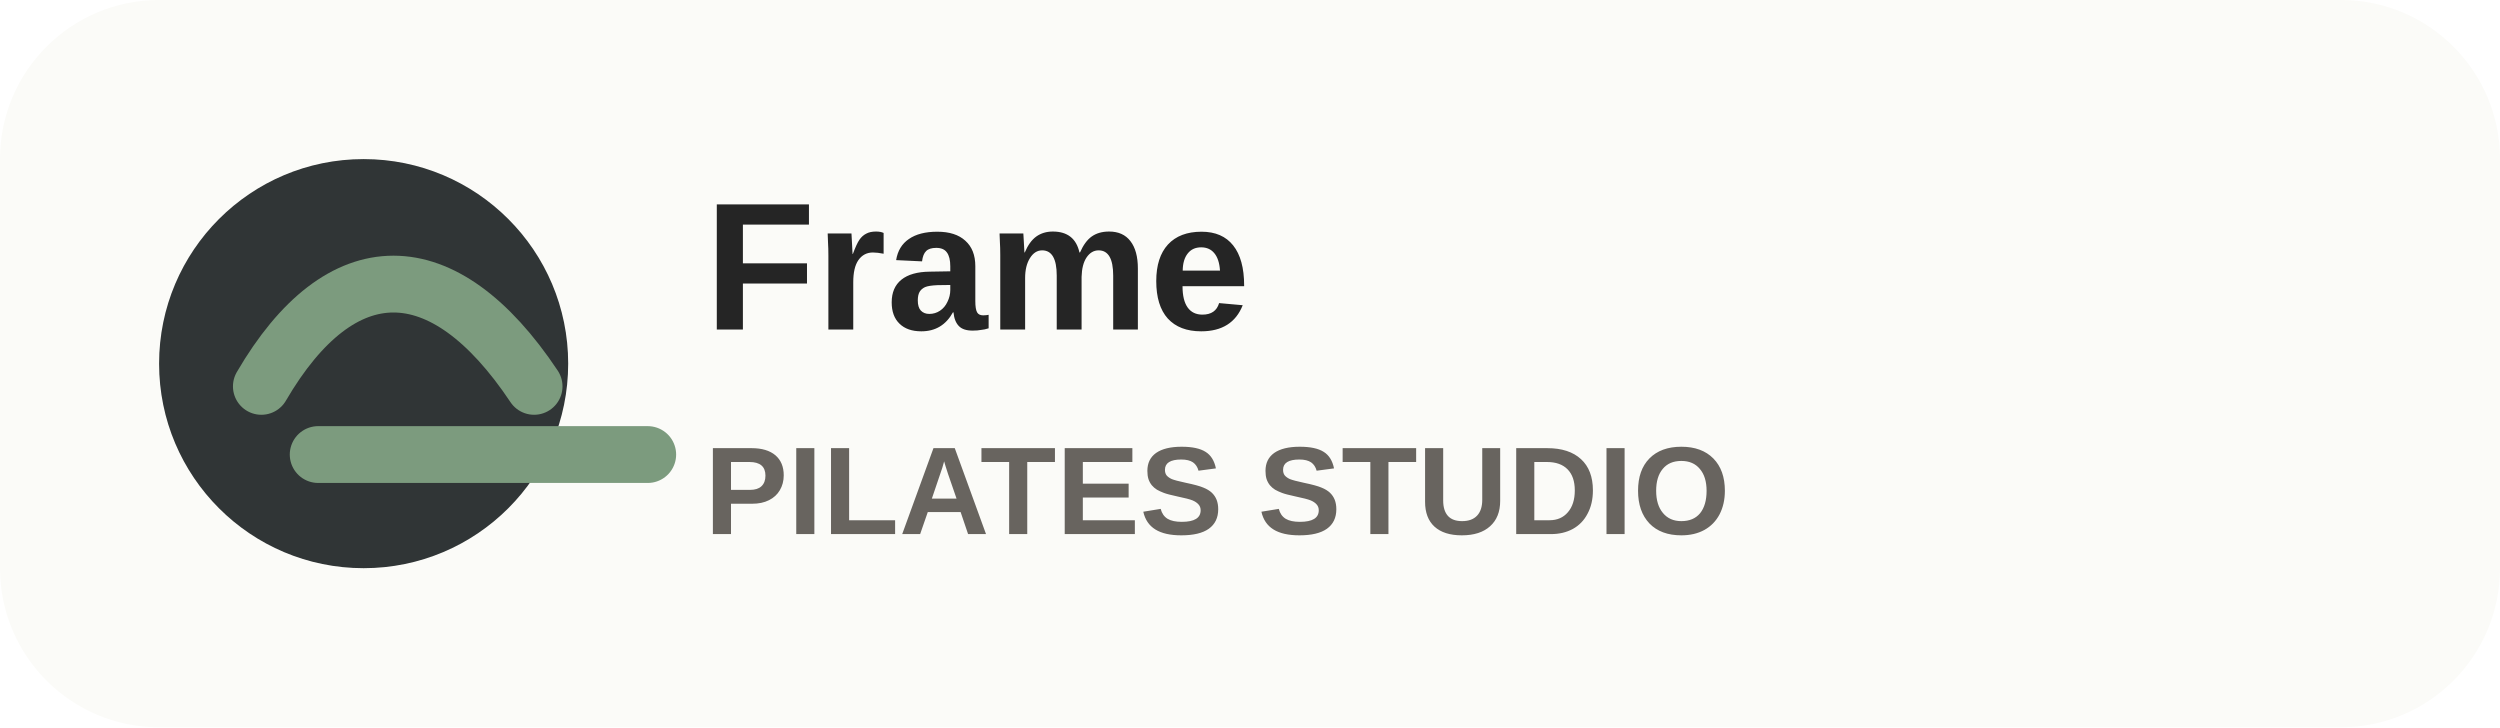
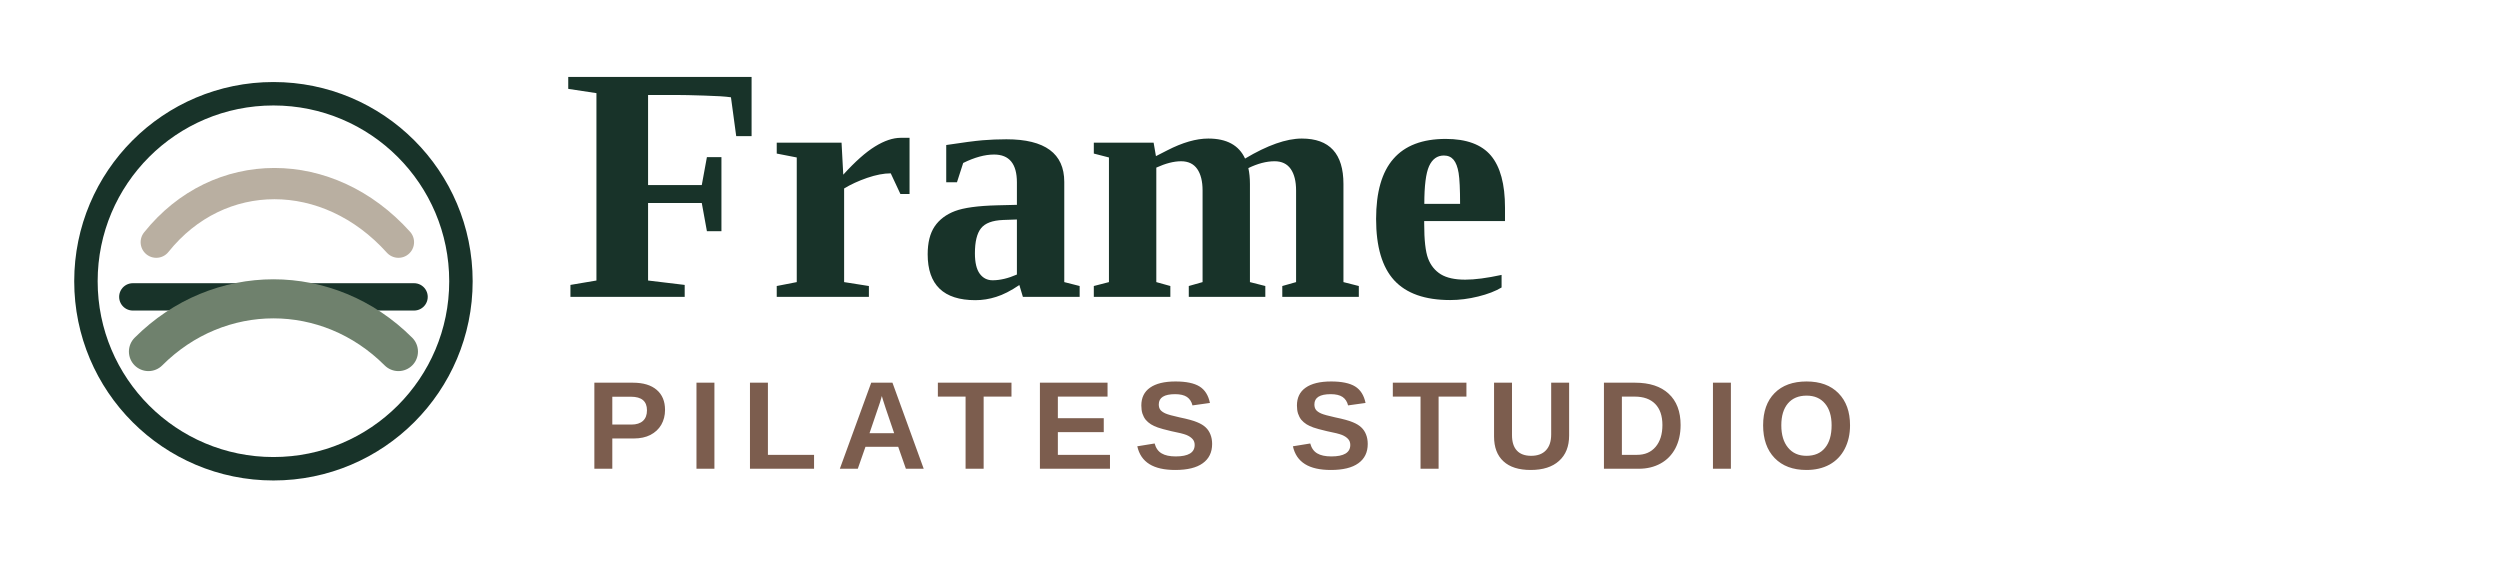
- <svg xmlns="http://www.w3.org/2000/svg" viewBox="0 0 220 64" role="img" aria-labelledby="title">
-   <rect width="220" height="64" rx="14" fill="#fbfbf8" />
-   <circle cx="32" cy="32" r="18" fill="#303536" />
-   <path d="M23 34c7-12 16-12 24 0M28 40h29" fill="none" stroke="#7c9b7e" stroke-width="5" stroke-linecap="round" />
-   <text x="62" y="29" font-family="Arial, sans-serif" font-size="16" font-weight="800" fill="#252525">Frame</text>
-   <text x="62" y="47" font-family="Arial, sans-serif" font-size="11" font-weight="700" fill="#68645f">PILATES STUDIO</text>
+ <svg xmlns="http://www.w3.org/2000/svg" viewBox="0 0 320 72" role="img" aria-labelledby="title">
+   <circle cx="35" cy="36" r="24" fill="none" stroke="#183329" stroke-width="3" />
+   <path d="M17 38h36" stroke="#183329" stroke-width="3.5" stroke-linecap="round" />
+   <path d="M19 45c9-9 23-9 32 0" fill="none" stroke="#6f816d" stroke-width="5" stroke-linecap="round" />
+   <path d="M20 31c8-10 22-10 31 0" fill="none" stroke="#b9afa1" stroke-width="4" stroke-linecap="round" />
+   <text x="72" y="38" font-family="Georgia, 'Times New Roman', serif" font-size="43" font-weight="700" fill="#183329">Frame</text>
+   <text x="75" y="60" font-family="Arial, sans-serif" font-size="16" font-weight="700" letter-spacing="2.4" fill="#7c5d4e">PILATES STUDIO</text>
</svg>
